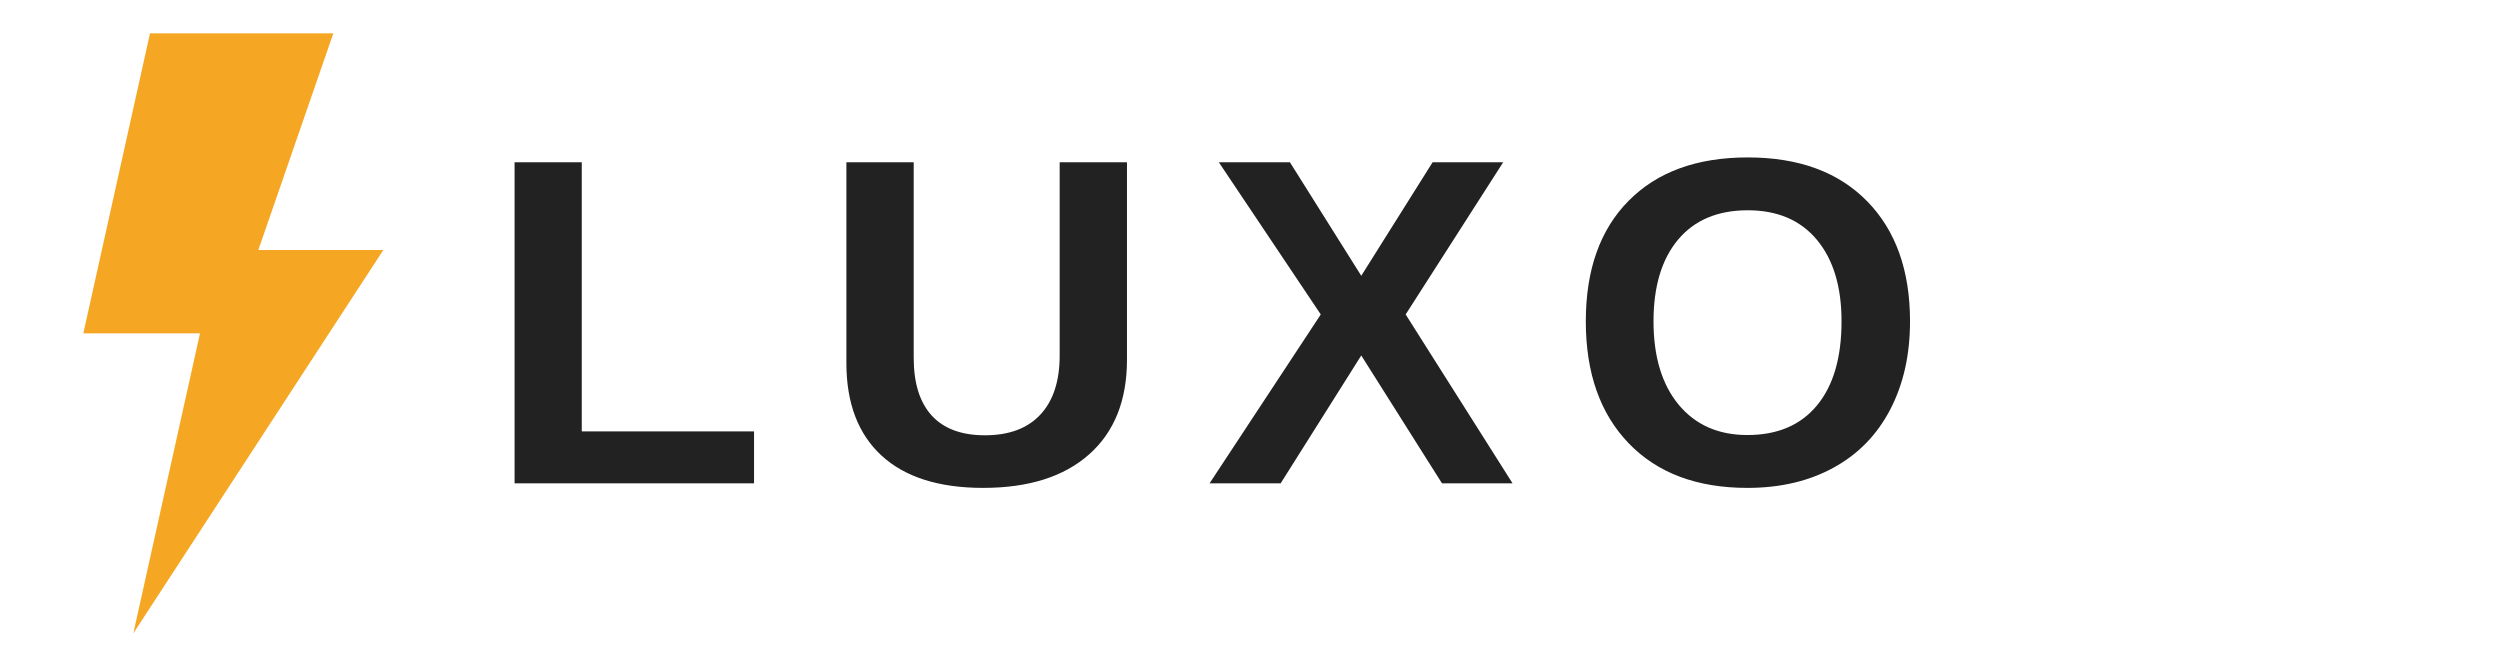
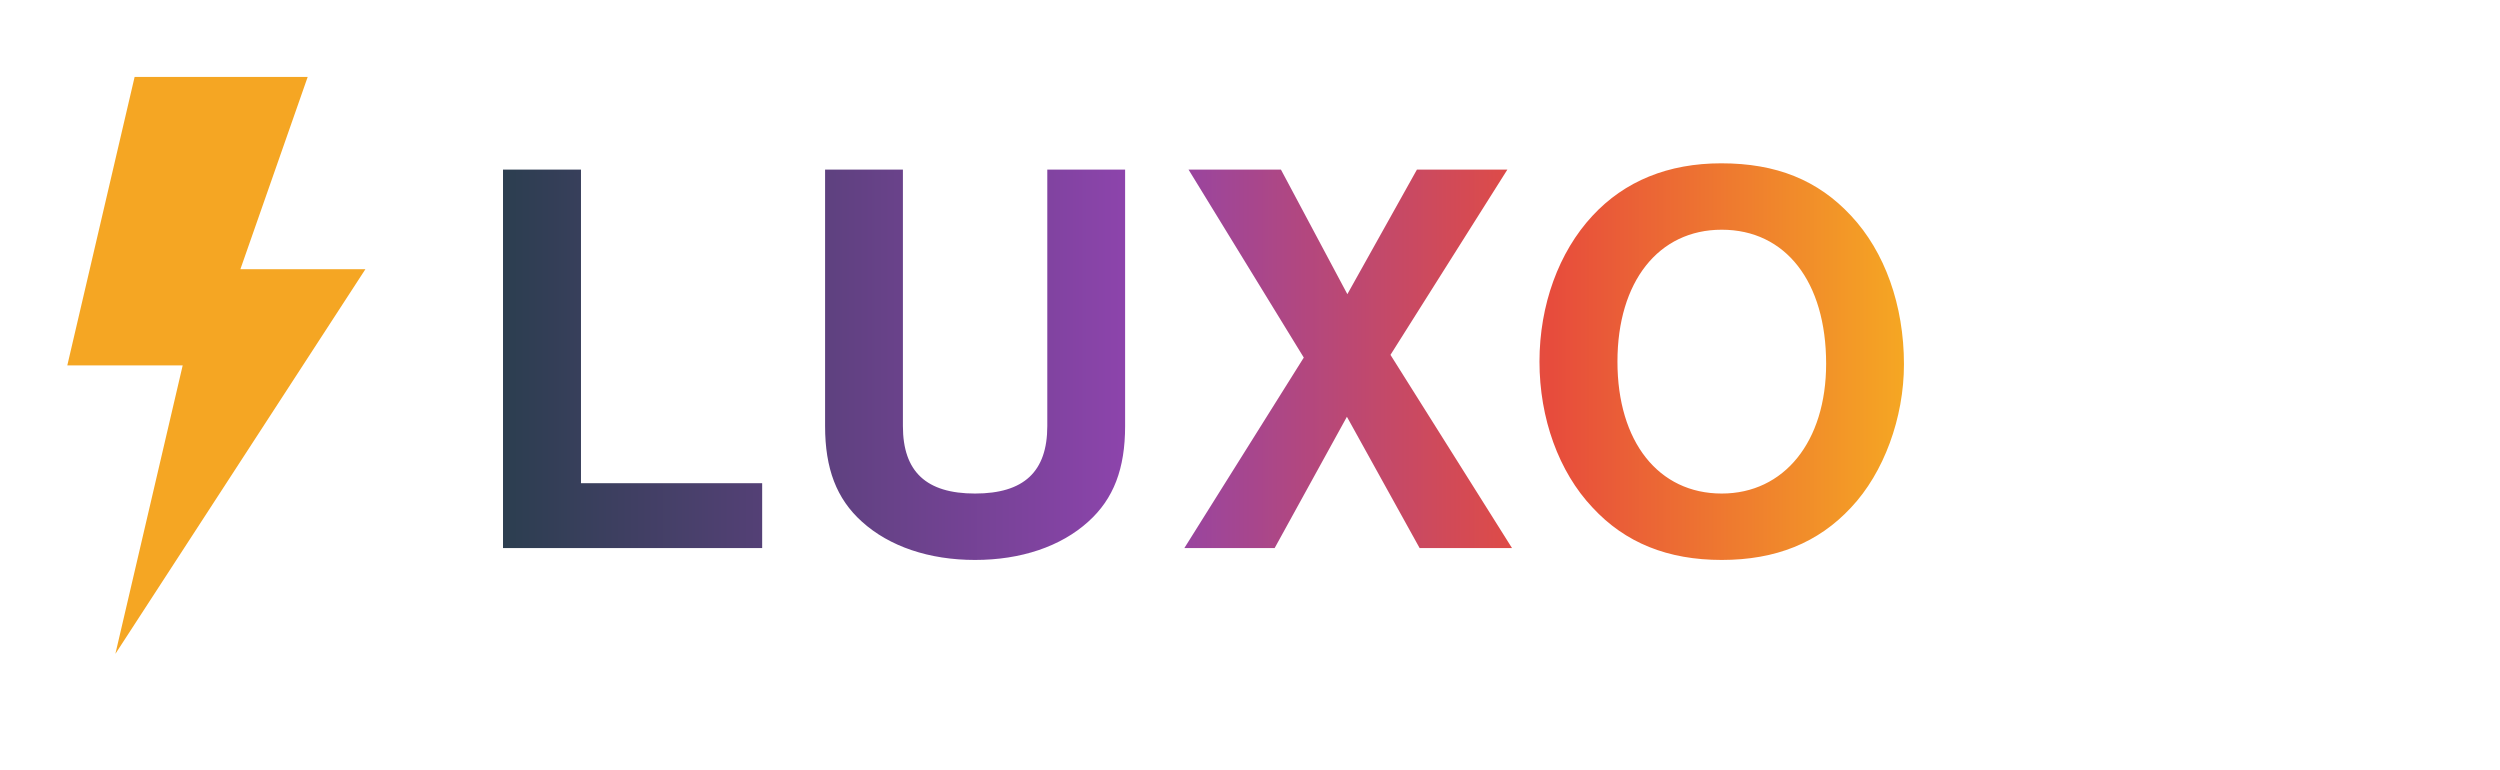
- <svg xmlns="http://www.w3.org/2000/svg" viewBox="0 0 300 80" fill="none">
-   <path d="M18 4 L40 4 L31 30 L46 30 L16 76 L24 40 L10 40 Z" fill="#F5A623" />
-   <text x="58" y="58" font-family="Arial,sans-serif" font-size="56" font-weight="bold" letter-spacing="6" fill="#222">LUXO</text>
+ <svg xmlns="http://www.w3.org/2000/svg" viewBox="0 0 260 80" fill="none">
+   <defs>
+     <linearGradient id="tg" x1="0%" y1="0%" x2="100%" y2="0%">
+       <stop offset="0%" stop-color="#2C3E50" />
+       <stop offset="45%" stop-color="#8E44AD" />
+       <stop offset="75%" stop-color="#E74C3C" />
+       <stop offset="100%" stop-color="#F5A623" />
+     </linearGradient>
+   </defs>
+   <path d="M14 8 L32 8 L25 28 L38 28 L12 68 L19 38 L7 38 Z" fill="#F5A623" />
+   <text x="48" y="57" font-family="'Helvetica Neue',Helvetica,Arial,sans-serif" font-size="54" font-weight="700" letter-spacing="2" fill="url(#tg)">LUXO</text>
</svg>
